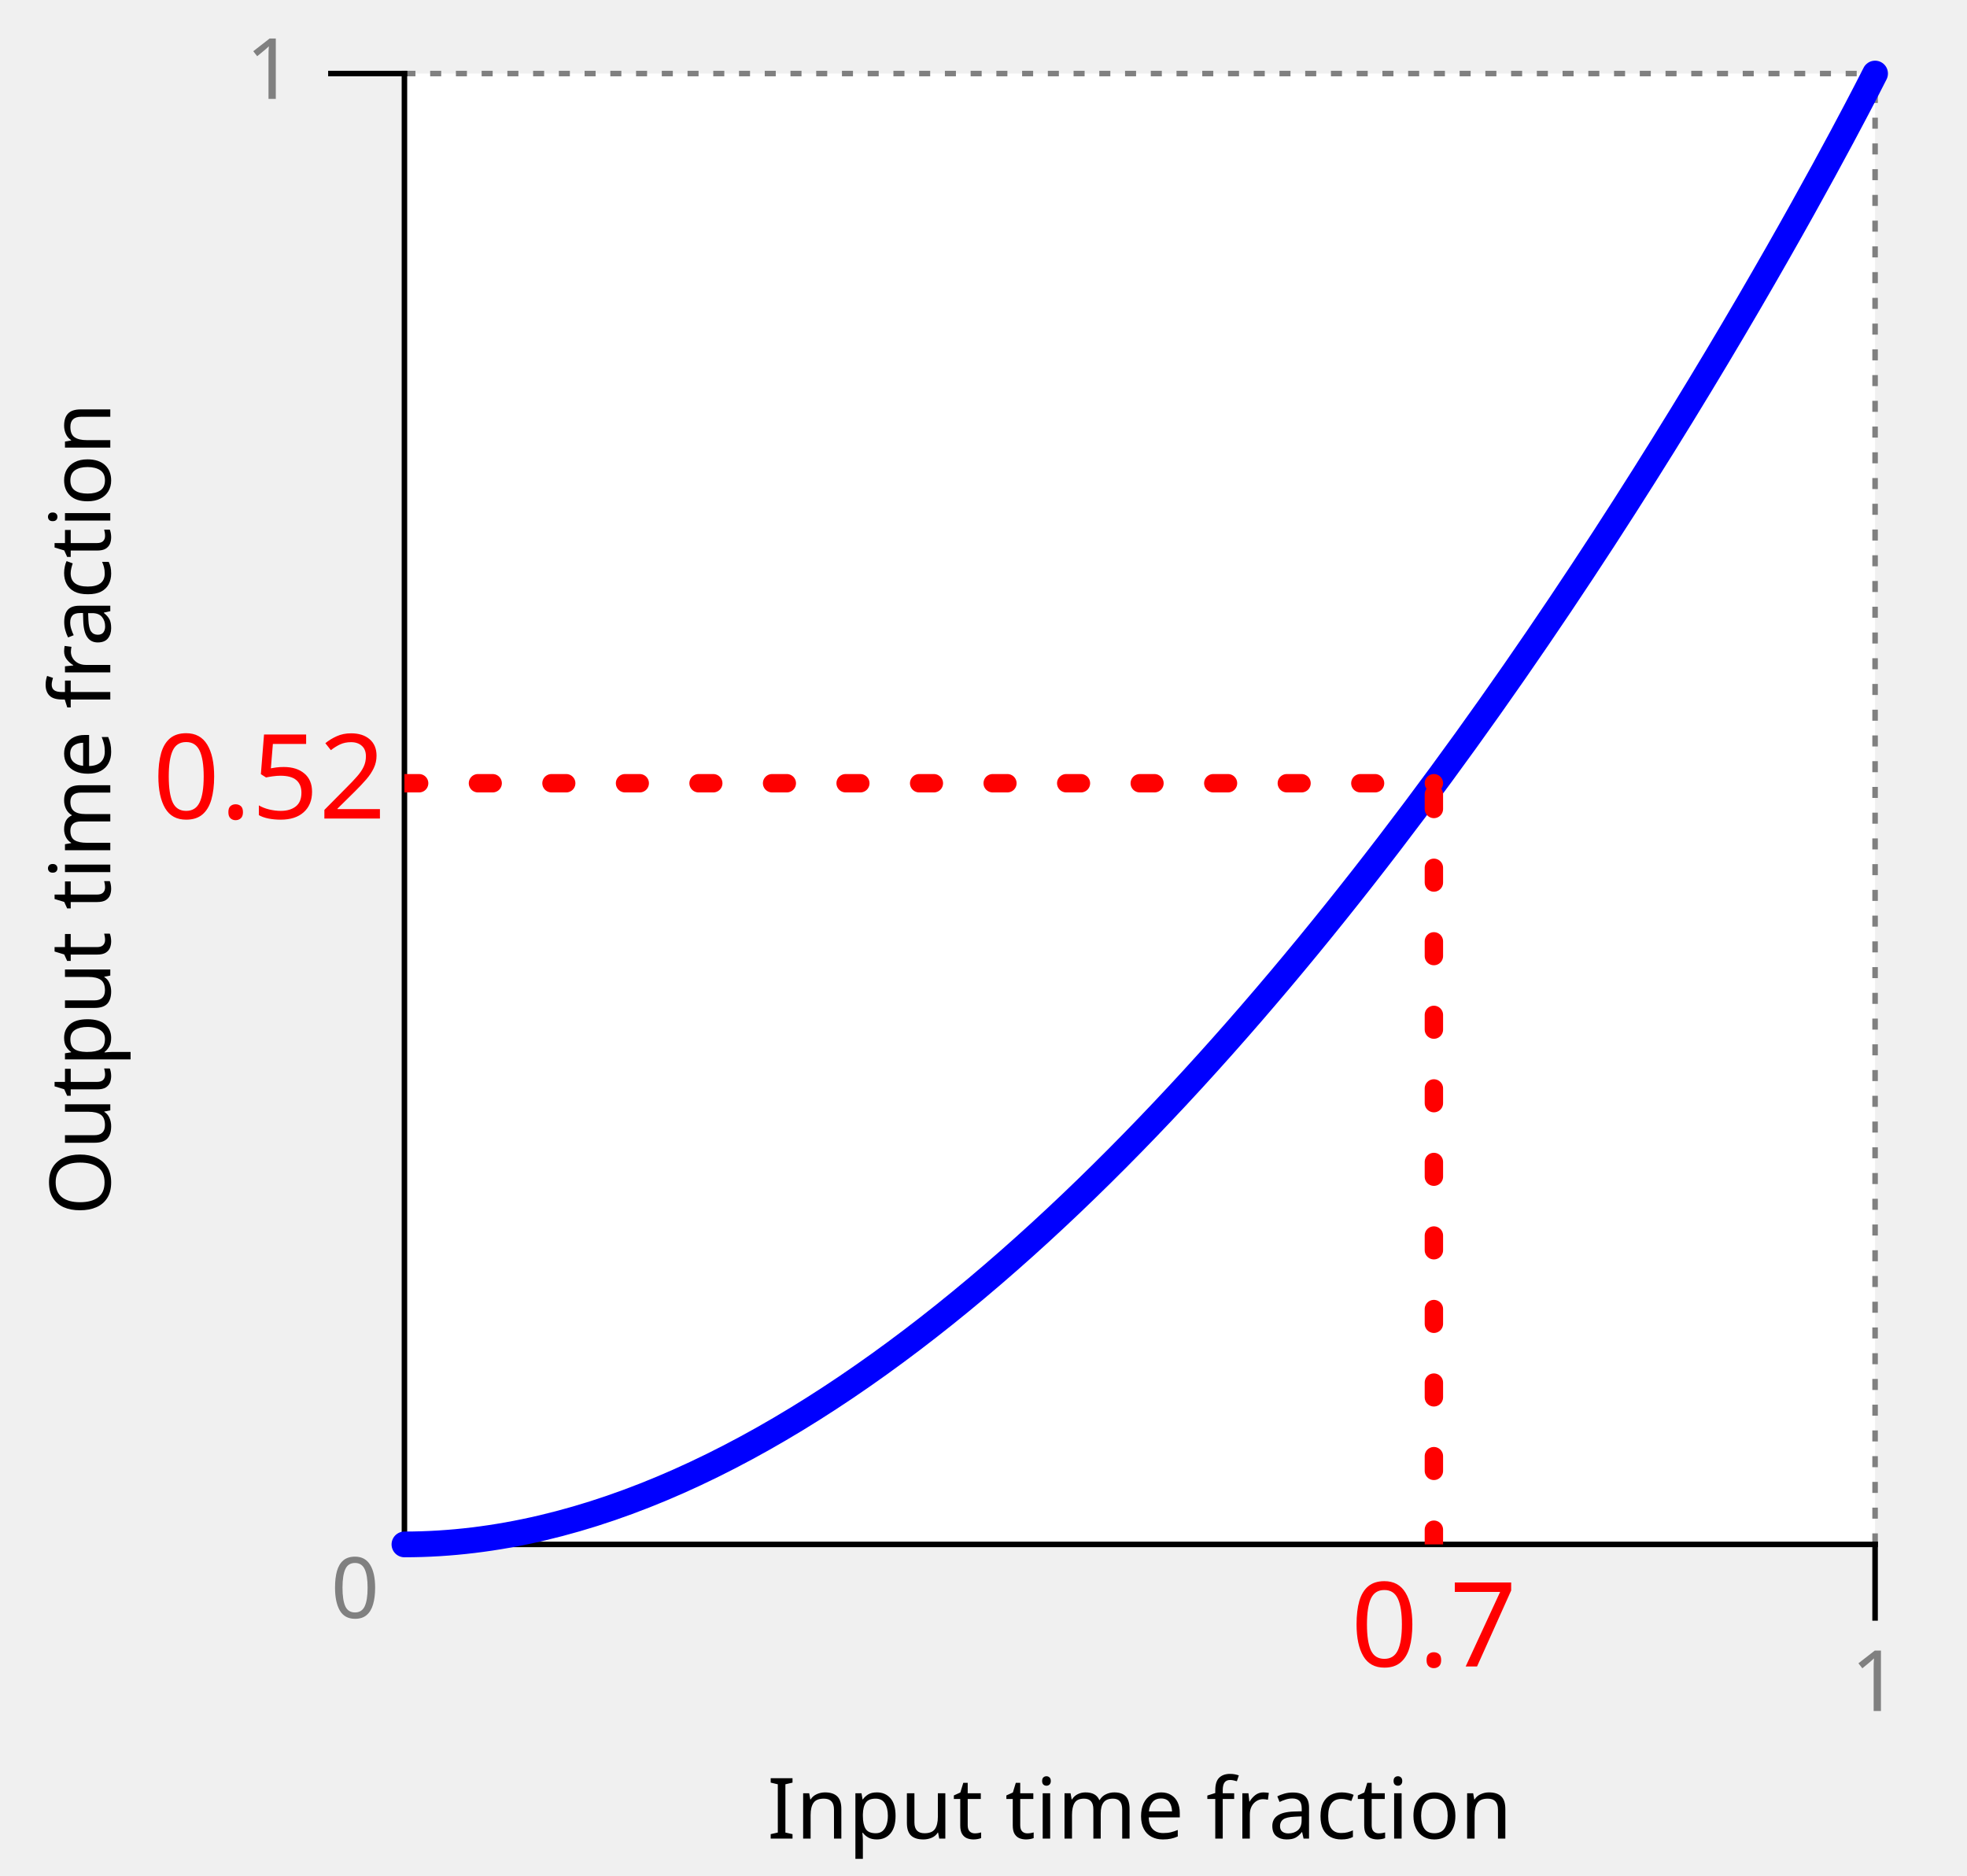
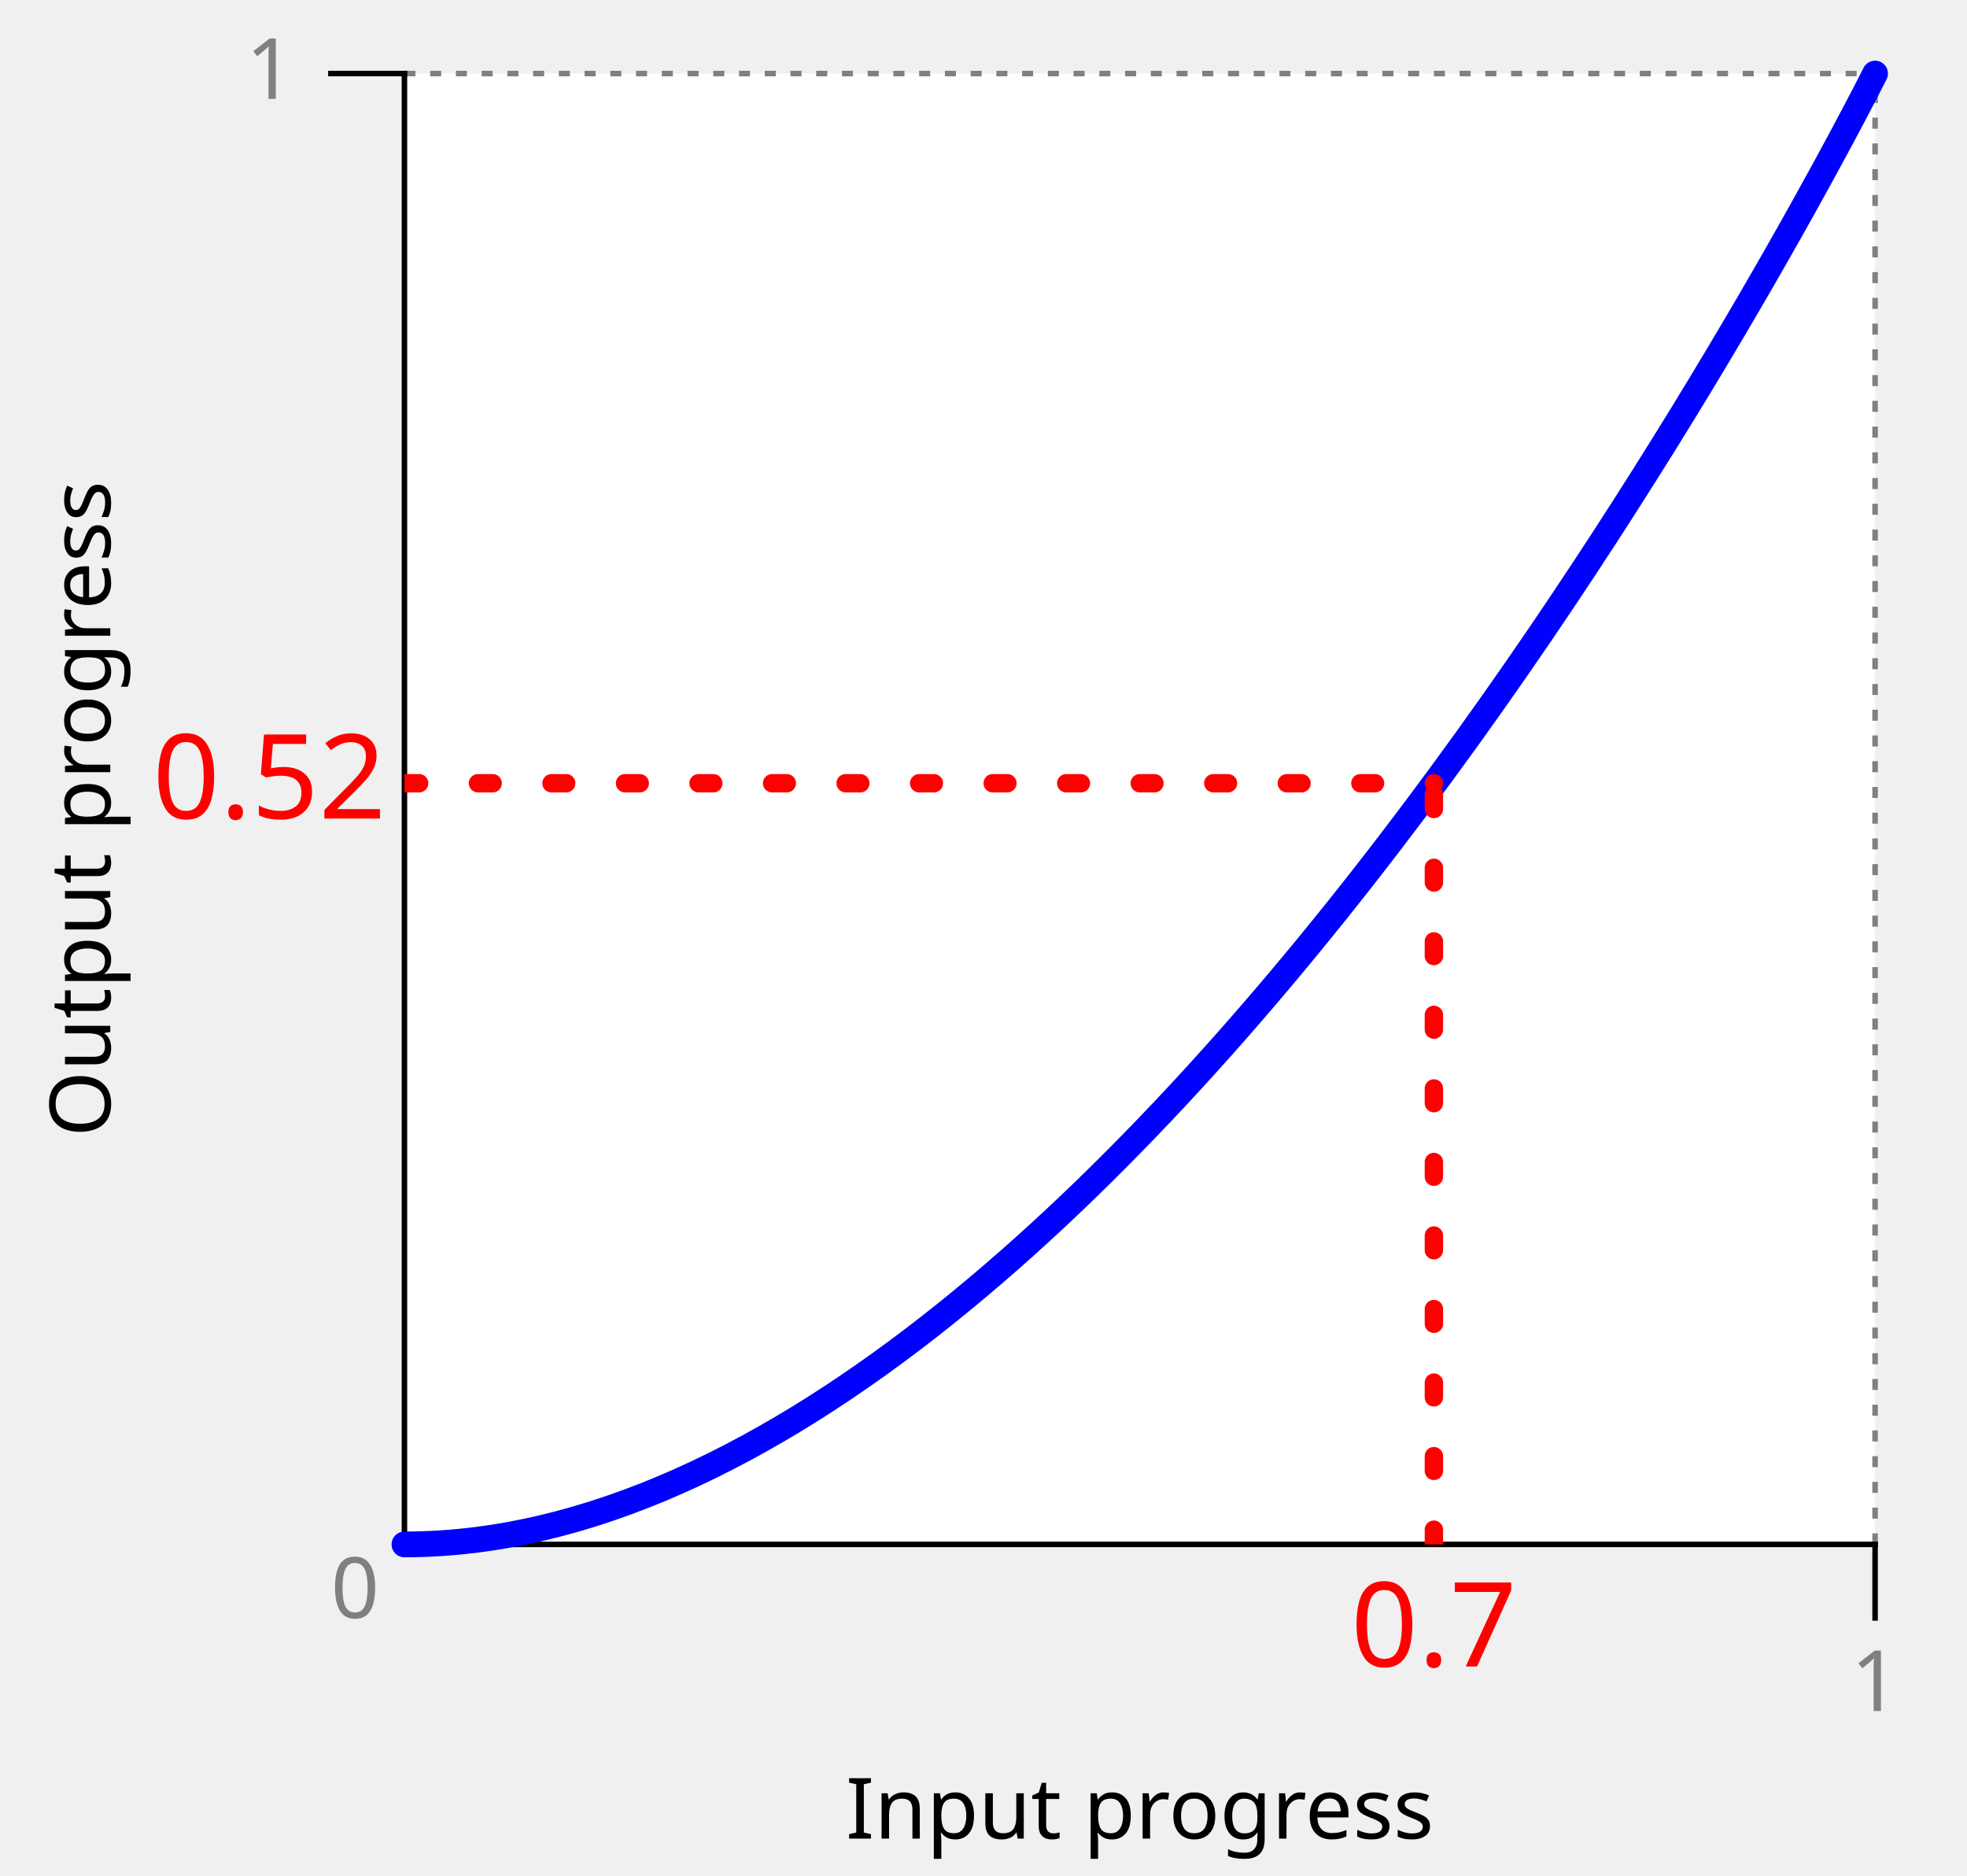
<svg xmlns="http://www.w3.org/2000/svg" width="100%" height="100%" viewBox="0 0 535 510">
  <defs>
    <style type="text/css">
    svg {
      font-size: 23px;
      font-family: sans-serif;
    }

    /*
     * Line work
     */
    .axis, .tickMark {
      stroke: black;
      stroke-width: 1.5;
      fill: none;
      stroke-linecap: square;
    }
    .boundaryLine {
      stroke: grey;
      stroke-width: 1.5;
      stroke-dasharray: 3 4;
      fill: none;
    }
    .intersectionLine {
      stroke: red;
      stroke-width: 5;
      stroke-dasharray: 4 16;
      stroke-linecap: round;
      fill: none;
    }
    .curve {
      fill: none;
      stroke: blue;
      stroke-width: 7;
      stroke-linecap: round;
    }

    /*
     * Text labels
     */
    .axisLabel {
      text-anchor: middle;
    }
    .axisValue {
      fill: grey;
    }
    .intersectVal {
      fill: red;
      font-size: 32px;
    }
    .axisValue.vert, .intersectVal.vert {
      text-anchor: end;
    }
    .axisValue.horz, .intersectVal.horz {
      text-anchor: middle;
    }
    </style>
  </defs>
  <g transform="translate(110 420)">
    <rect y="-400" width="400" height="400" fill="white" />
    <line x1="400" x2="400" y2="-400" class="boundaryLine" />
    <line y1="-400" x2="400" y2="-400" class="boundaryLine" />
    <line y2="-400" class="axis" />
    <line y1="-400" x2="-20" y2="-400" class="tickMark" />
    <text x="-5" y="-207" dy="0.3em" class="intersectVal vert">0.52</text>
    <text x="-30" y="-400" dy="0.3em" class="axisValue vert">1</text>
-     <text x="200" y="-80" class="axisLabel" transform="rotate(-90)">Output time fraction</text>
+     <text x="200" y="-80" class="axisLabel" transform="rotate(-90)">Output progress</text>
    <line x2="400" class="axis" />
    <line x1="400" x2="400" y2="20" class="tickMark" />
    <text x="280" y="-2" dy="1.1em" class="intersectVal horz">0.7</text>
    <text x="400" y="20" dy="1.1em" class="axisValue horz">1</text>
-     <text x="200" y="80" class="axisLabel">Input time fraction</text>
+     <text x="200" y="80" class="axisLabel">Input progress</text>
    <text x="-20" y="20" class="axisValue">0</text>
    <path d="M0 0C200 0 400-400 400-400" class="curve" />
    <g clip-path="url(#graphAreaClipPath)">
      <clipPath id="graphAreaClipPath">
        <rect y="-400" width="400" height="400" />
      </clipPath>
      <line x1="280" x2="280" y2="-207" class="intersectionLine" />
      <line x2="280" y1="-207" y2="-207" class="intersectionLine" />
    </g>
  </g>
</svg>
